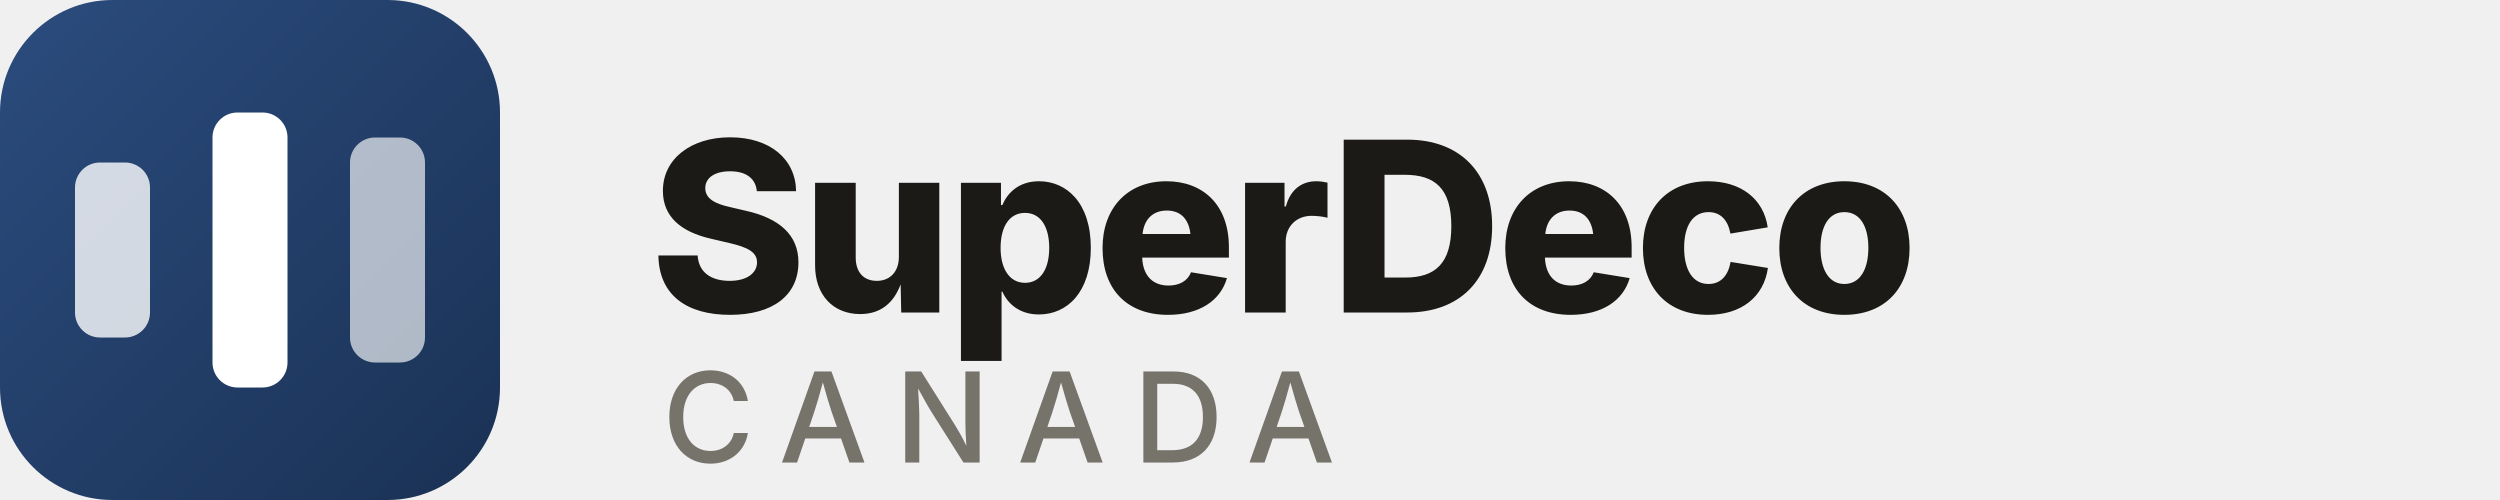
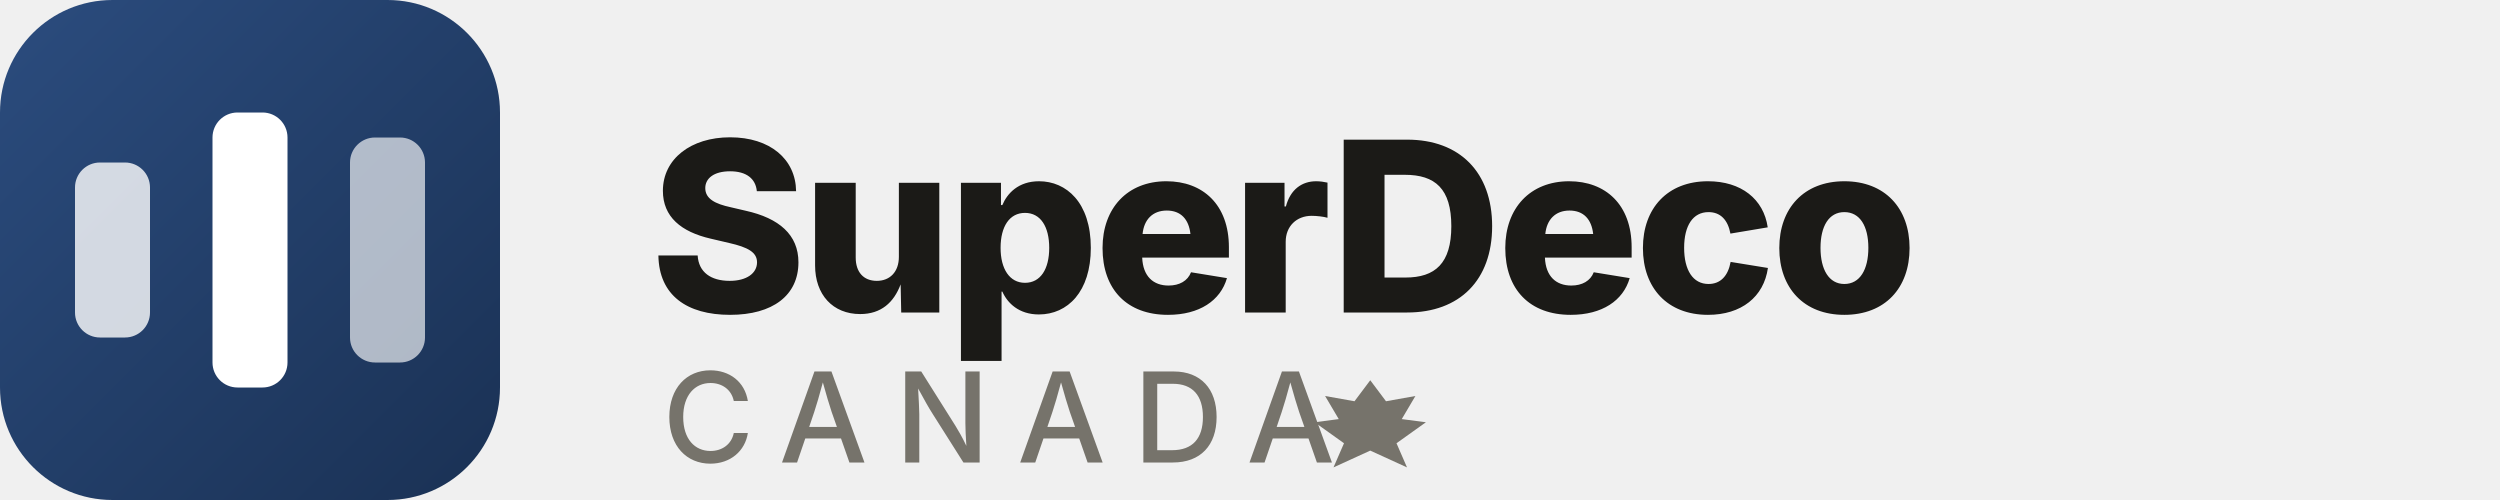
<svg xmlns="http://www.w3.org/2000/svg" viewBox="0 0 200 40" width="200" height="40" role="img" aria-label="SuperDeco Canada decorative wall panels logo">
  <defs>
    <linearGradient id="sd-grad" x1="0" y1="0" x2="1" y2="1">
      <stop offset="0%" stop-color="#2b4c7e" />
      <stop offset="100%" stop-color="#1a3154" />
    </linearGradient>
  </defs>
  <rect x="0" y="0" width="40" height="40" rx="9" fill="url(#sd-grad)" />
  <rect x="6" y="13" width="6" height="14" rx="2" fill="white" opacity=".8" />
  <rect x="17" y="9" width="6" height="22" rx="2" fill="white" />
  <rect x="28" y="11" width="6" height="18" rx="2" fill="white" opacity=".65" />
  <text x="52" y="25" font-family="Outfit,system-ui,-apple-system,BlinkMacSystemFont,sans-serif" font-size="19" font-weight="800" fill="#1b1a17" letter-spacing="-0.4">SuperDeco</text>
  <text x="53" y="37" font-family="Outfit,system-ui,-apple-system,BlinkMacSystemFont,sans-serif" font-size="10" font-weight="500" fill="#76736b" letter-spacing="2.2">CANADA</text>
+   <path d="M5.5 0.5 L7 2.5 L9.8 2 L8.5 4.2 L10.8 4.5 L8 6.5 L9 8.8 L5.5 7.2 L2 8.8 L3 6.5 L0.2 4.5 L2.5 4.2 L1.2 2 L4 2.5 Z" fill="#76736b" transform="translate(105,30) scale(0.84)" />
</svg>
